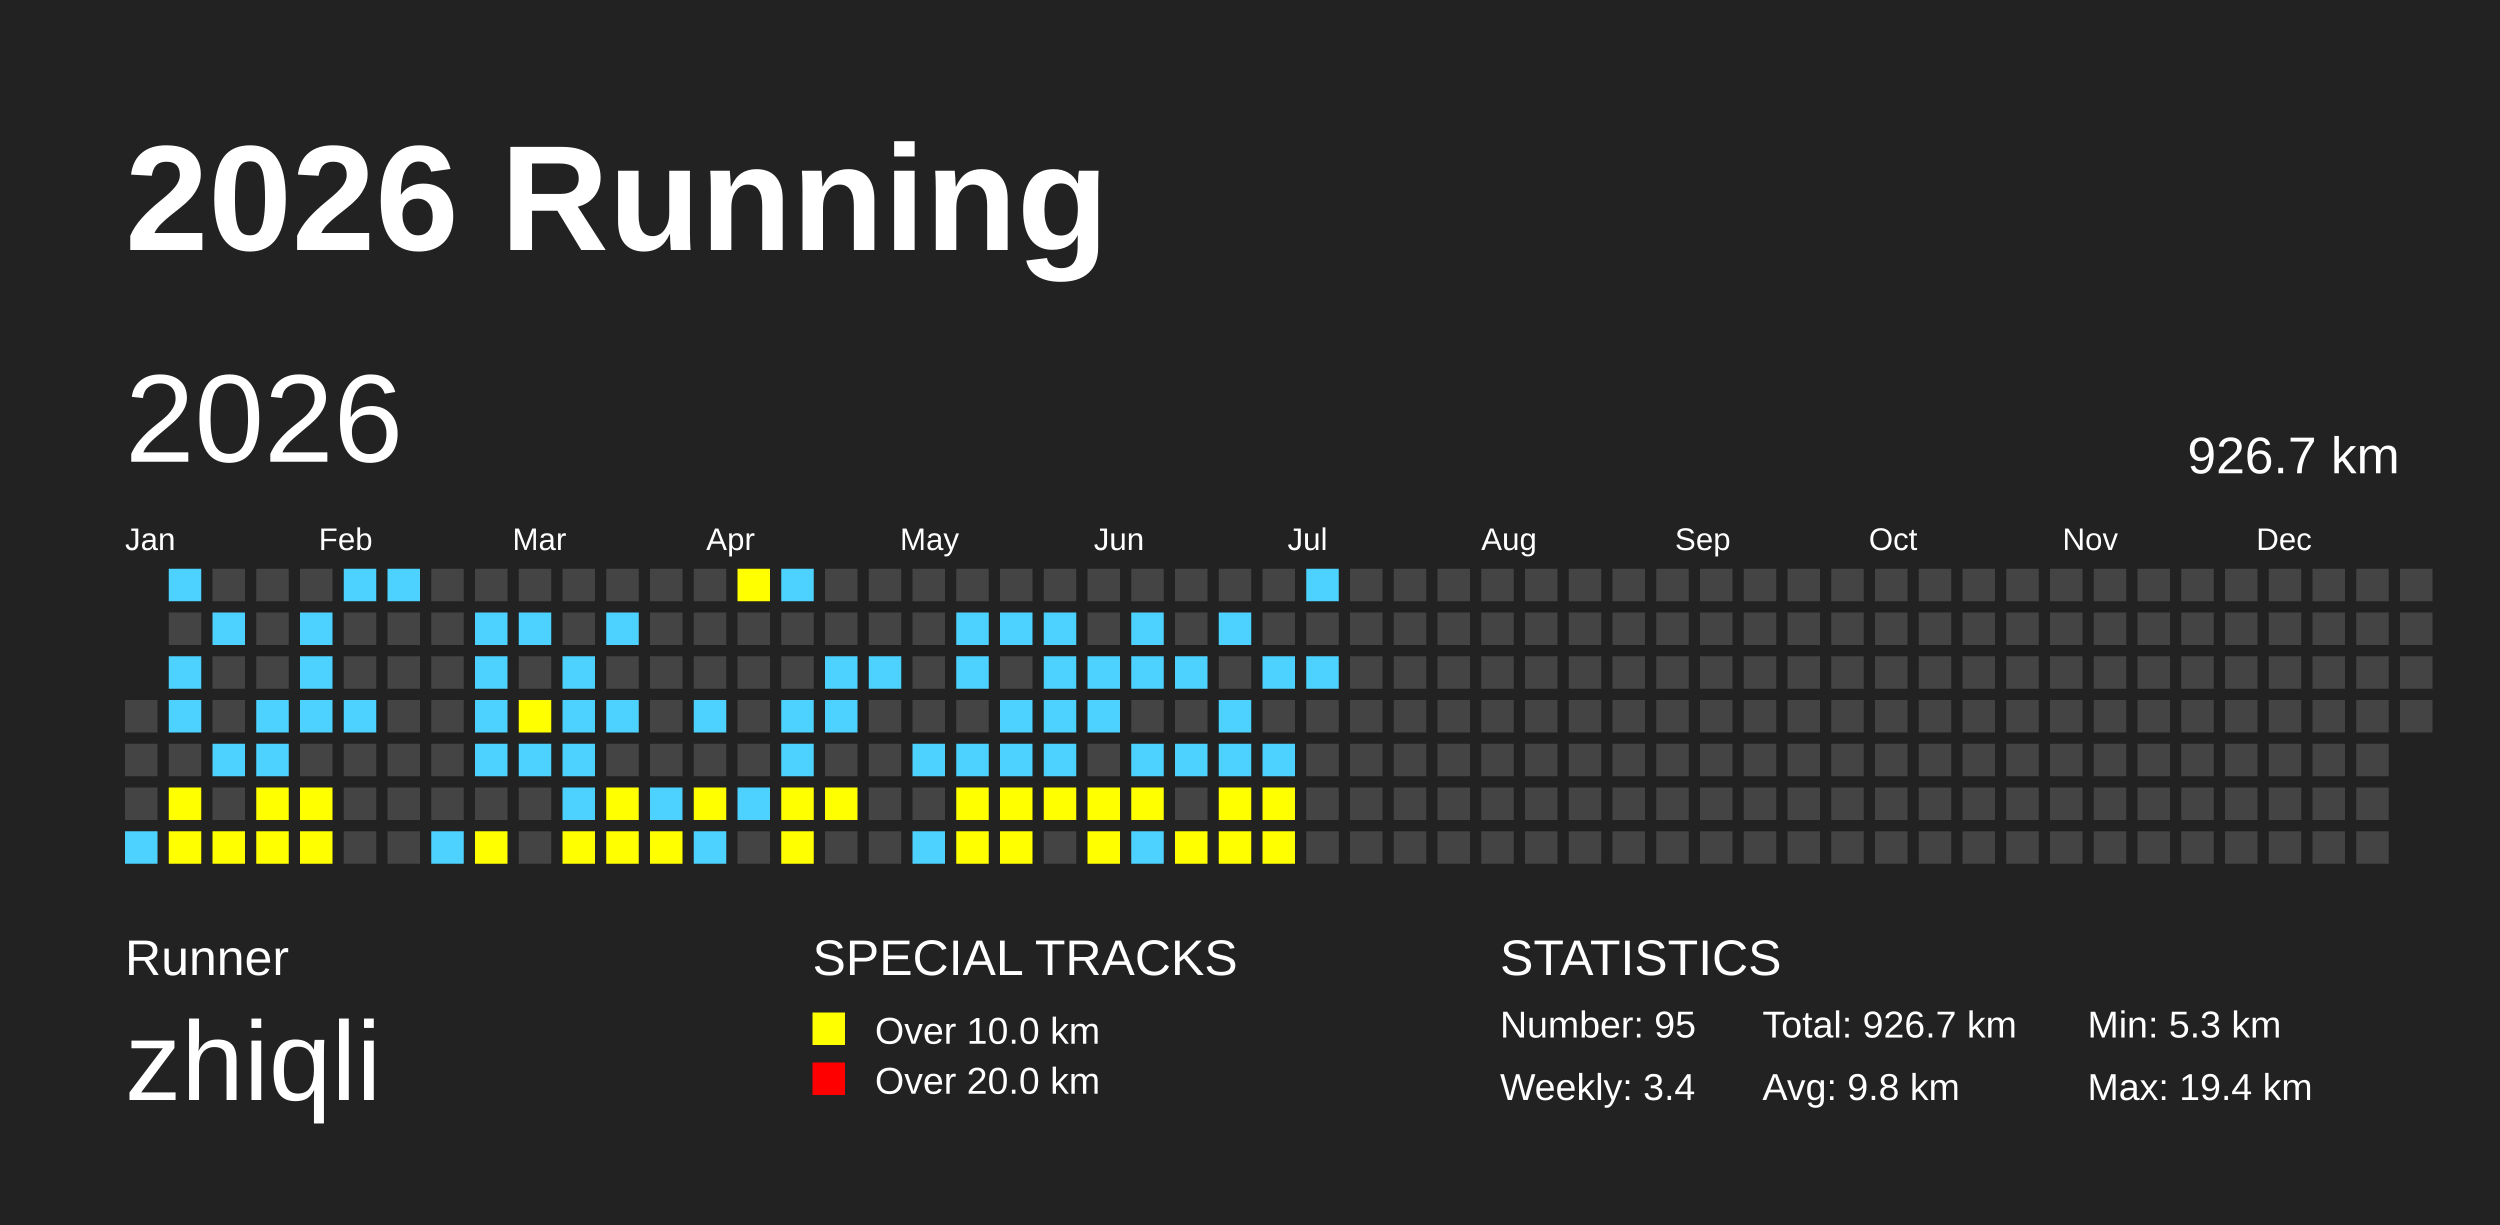
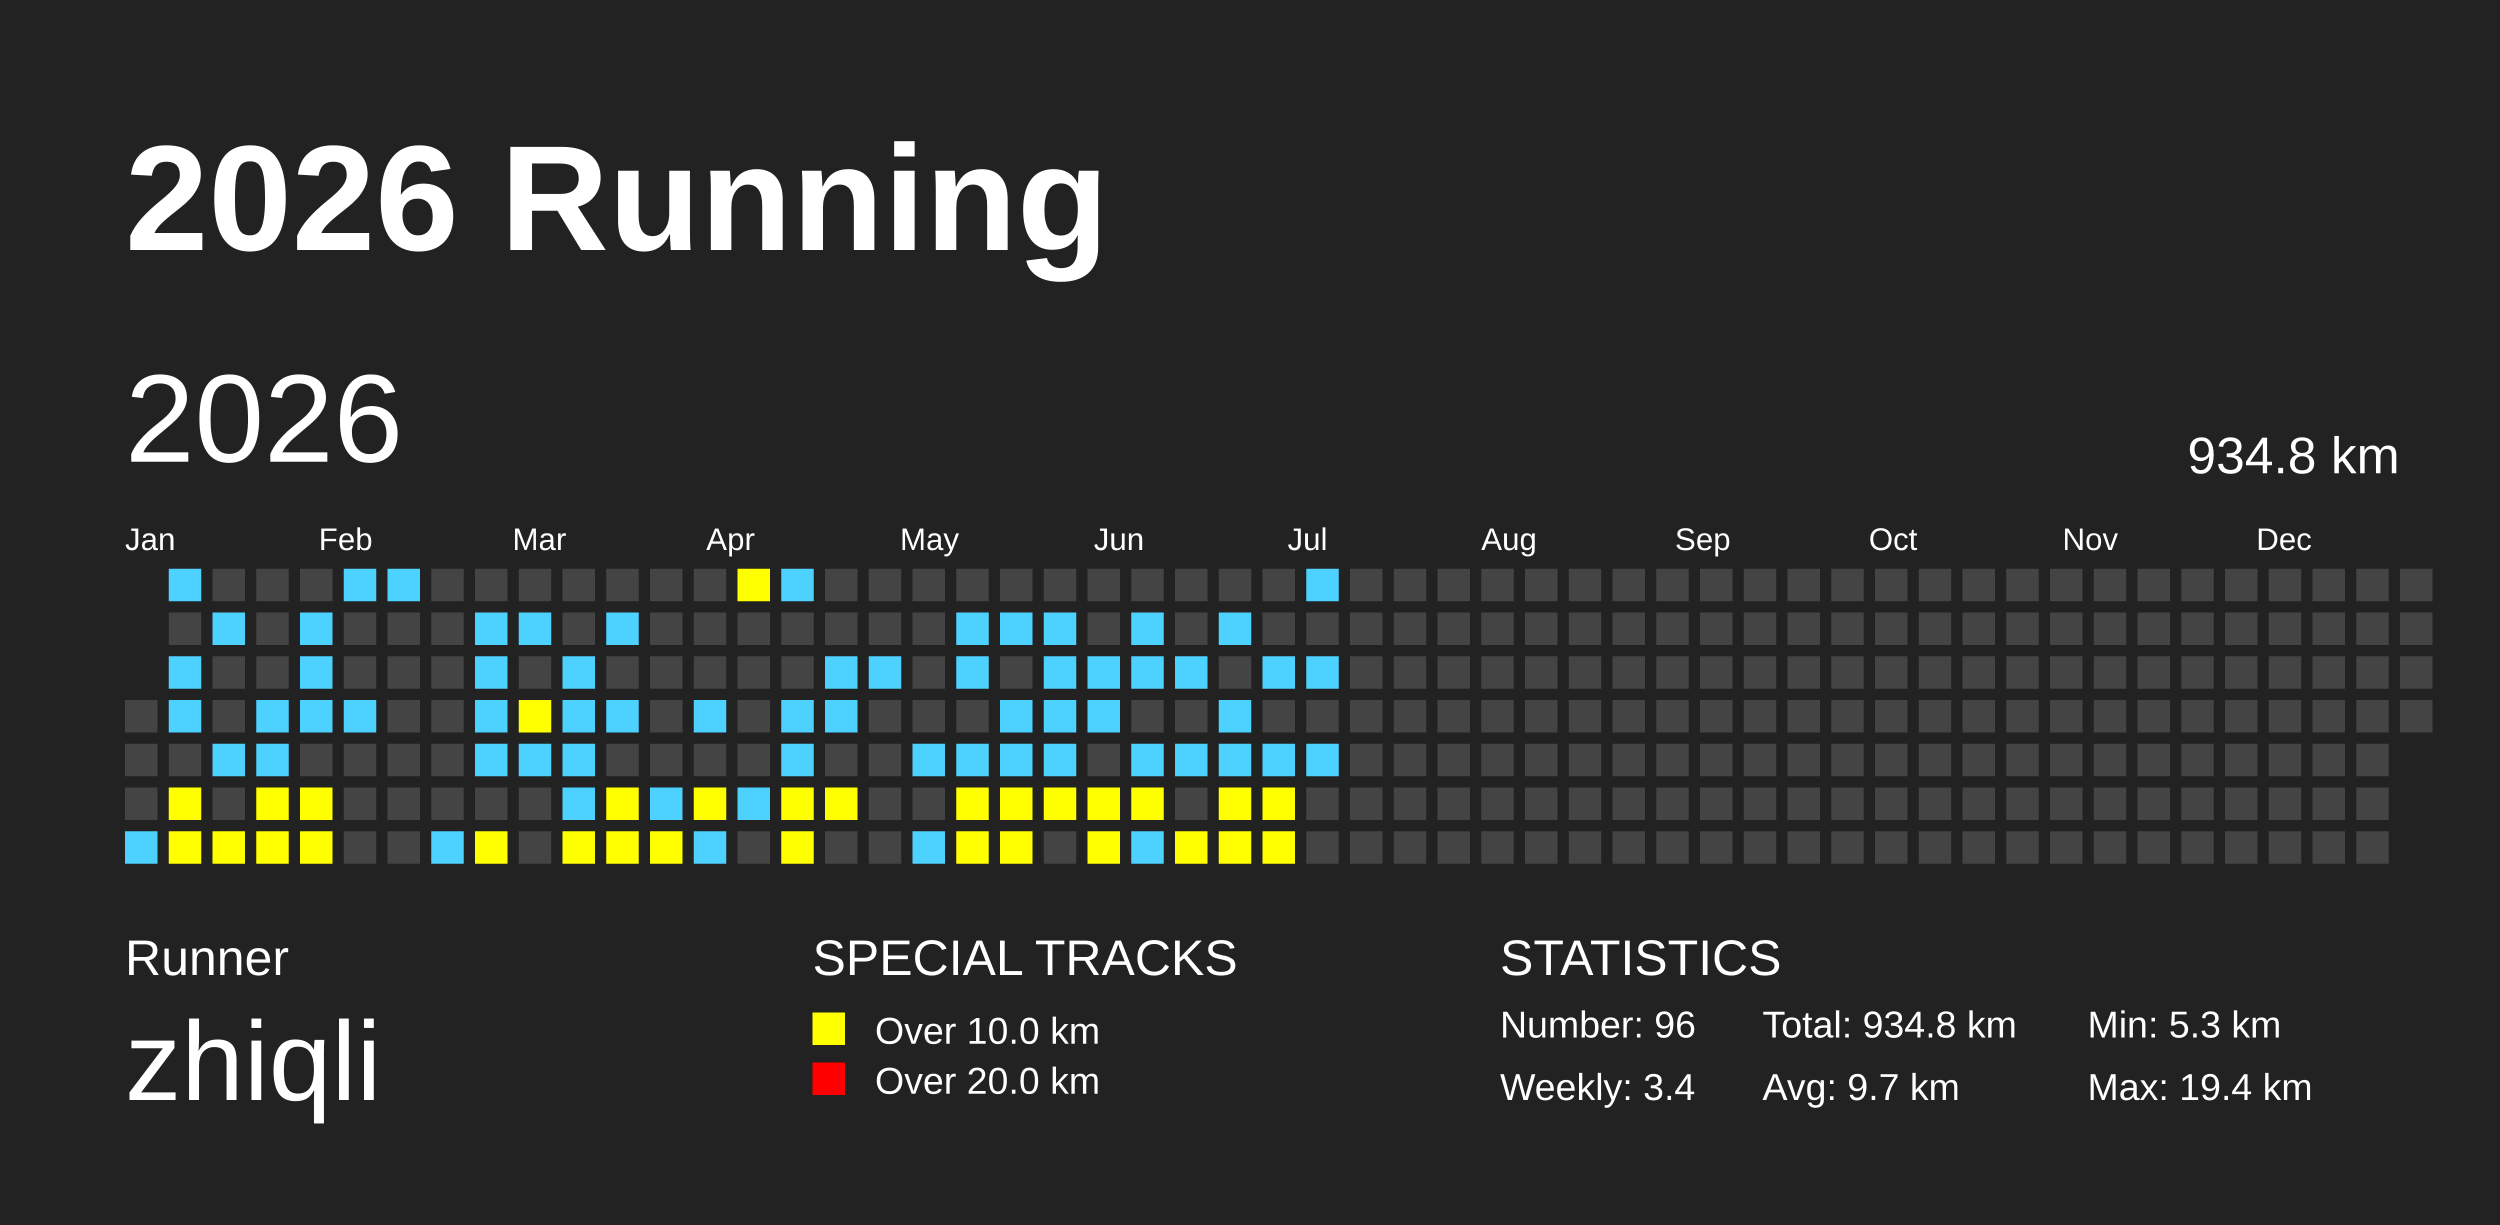
<svg xmlns="http://www.w3.org/2000/svg" baseProfile="full" height="98mm" version="1.1" viewBox="0,0,200,98" width="200mm">
  <defs />
  <rect fill="#222222" height="98" width="200" x="0" y="0" />
  <text fill="#FFFFFF" style="font-size:12px; font-family:Arial; font-weight:bold;" x="10" y="20">2026 Running</text>
  <text fill="#FFFFFF" style="font-size:4px; font-family:Arial" x="10" y="78">Runner</text>
  <text fill="#FFFFFF" style="font-size:9px; font-family:Arial" x="10" y="88">zhiqli</text>
  <text fill="#FFFFFF" style="font-size:4px; font-family:Arial" x="65" y="78">SPECIAL TRACKS</text>
  <rect fill="yellow" height="2.6" width="2.6" x="65" y="81" />
  <text fill="#FFFFFF" style="font-size:3px; font-family:Arial" x="70" y="83.5">Over 10.0 km</text>
  <rect fill="red" height="2.6" width="2.6" x="65" y="85" />
  <text fill="#FFFFFF" style="font-size:3px; font-family:Arial" x="70" y="87.5">Over 20.0 km</text>
  <text fill="#FFFFFF" style="font-size:4px; font-family:Arial" x="120" y="78">STATISTICS</text>
-   <text fill="#FFFFFF" style="font-size:3px; font-family:Arial" x="120" y="83">Number: 95</text>
+   <text fill="#FFFFFF" style="font-size:3px; font-family:Arial" x="120" y="83">Number: 96</text>
  <text fill="#FFFFFF" style="font-size:3px; font-family:Arial" x="120" y="88">Weekly: 3.4</text>
-   <text fill="#FFFFFF" style="font-size:3px; font-family:Arial" x="141" y="83">Total: 926.7 km</text>
-   <text fill="#FFFFFF" style="font-size:3px; font-family:Arial" x="141" y="88">Avg: 9.8 km</text>
+   <text fill="#FFFFFF" style="font-size:3px; font-family:Arial" x="141" y="83">Total: 934.8 km</text>
+   <text fill="#FFFFFF" style="font-size:3px; font-family:Arial" x="141" y="88">Avg: 9.7 km</text>
  <text fill="#FFFFFF" style="font-size:3px; font-family:Arial" x="167" y="83">Min: 5.3 km</text>
  <text fill="#FFFFFF" style="font-size:3px; font-family:Arial" x="167" y="88">Max: 19.4 km</text>
  <text dominant-baseline="hanging" fill="#FFFFFF" style="font-size:10.0px; font-family:Arial;" x="10" y="30">2026</text>
-   <text dominant-baseline="hanging" fill="#FFFFFF" style="font-size:4.125px; font-family:Arial;" x="175" y="35">926.7 km</text>
+   <text dominant-baseline="hanging" fill="#FFFFFF" style="font-size:4.125px; font-family:Arial;" x="175" y="35">934.8 km</text>
  <text fill="#FFFFFF" style="font-size:2.5px; font-family:Arial" x="10.0" y="44">Jan</text>
  <text fill="#FFFFFF" style="font-size:2.5px; font-family:Arial" x="25.5" y="44">Feb</text>
  <text fill="#FFFFFF" style="font-size:2.5px; font-family:Arial" x="41.0" y="44">Mar</text>
  <text fill="#FFFFFF" style="font-size:2.5px; font-family:Arial" x="56.5" y="44">Apr</text>
  <text fill="#FFFFFF" style="font-size:2.5px; font-family:Arial" x="72.0" y="44">May</text>
  <text fill="#FFFFFF" style="font-size:2.5px; font-family:Arial" x="87.5" y="44">Jun</text>
  <text fill="#FFFFFF" style="font-size:2.5px; font-family:Arial" x="103.0" y="44">Jul</text>
  <text fill="#FFFFFF" style="font-size:2.5px; font-family:Arial" x="118.5" y="44">Aug</text>
  <text fill="#FFFFFF" style="font-size:2.5px; font-family:Arial" x="134.0" y="44">Sep</text>
  <text fill="#FFFFFF" style="font-size:2.5px; font-family:Arial" x="149.5" y="44">Oct</text>
  <text fill="#FFFFFF" style="font-size:2.5px; font-family:Arial" x="165.0" y="44">Nov</text>
  <text fill="#FFFFFF" style="font-size:2.5px; font-family:Arial" x="180.5" y="44">Dec</text>
  <rect fill="#444444" height="2.6" width="2.6" x="10.0" y="56.0" />
  <rect fill="#444444" height="2.6" width="2.6" x="10.0" y="59.5" />
  <rect fill="#444444" height="2.6" width="2.6" x="10.0" y="63.0" />
  <rect fill="#4DD2FF" height="2.6" width="2.6" x="10.0" y="66.5" />
  <rect fill="#4DD2FF" height="2.6" width="2.6" x="13.5" y="45.5" />
  <rect fill="#444444" height="2.6" width="2.6" x="13.5" y="49.0" />
  <rect fill="#4DD2FF" height="2.6" width="2.6" x="13.5" y="52.5" />
  <rect fill="#4DD2FF" height="2.6" width="2.6" x="13.5" y="56.0" />
  <rect fill="#444444" height="2.6" width="2.6" x="13.5" y="59.5" />
  <rect fill="yellow" height="2.6" width="2.6" x="13.5" y="63.0" />
  <rect fill="yellow" height="2.6" width="2.6" x="13.5" y="66.5" />
  <rect fill="#444444" height="2.6" width="2.6" x="17.0" y="45.5" />
  <rect fill="#4DD2FF" height="2.6" width="2.6" x="17.0" y="49.0" />
  <rect fill="#444444" height="2.6" width="2.6" x="17.0" y="52.5" />
  <rect fill="#444444" height="2.6" width="2.6" x="17.0" y="56.0" />
  <rect fill="#4DD2FF" height="2.6" width="2.6" x="17.0" y="59.5" />
  <rect fill="#444444" height="2.6" width="2.6" x="17.0" y="63.0" />
  <rect fill="yellow" height="2.6" width="2.6" x="17.0" y="66.5" />
  <rect fill="#444444" height="2.6" width="2.6" x="20.5" y="45.5" />
  <rect fill="#444444" height="2.6" width="2.6" x="20.5" y="49.0" />
  <rect fill="#444444" height="2.6" width="2.6" x="20.5" y="52.5" />
  <rect fill="#4DD2FF" height="2.6" width="2.6" x="20.5" y="56.0" />
  <rect fill="#4DD2FF" height="2.6" width="2.6" x="20.5" y="59.5" />
  <rect fill="yellow" height="2.6" width="2.6" x="20.5" y="63.0" />
  <rect fill="yellow" height="2.6" width="2.6" x="20.5" y="66.5" />
  <rect fill="#444444" height="2.6" width="2.6" x="24.0" y="45.5" />
  <rect fill="#4DD2FF" height="2.6" width="2.6" x="24.0" y="49.0" />
  <rect fill="#4DD2FF" height="2.6" width="2.6" x="24.0" y="52.5" />
  <rect fill="#4DD2FF" height="2.6" width="2.6" x="24.0" y="56.0" />
  <rect fill="#444444" height="2.6" width="2.6" x="24.0" y="59.5" />
  <rect fill="yellow" height="2.6" width="2.6" x="24.0" y="63.0" />
  <rect fill="yellow" height="2.6" width="2.6" x="24.0" y="66.5" />
  <rect fill="#4DD2FF" height="2.6" width="2.6" x="27.5" y="45.5" />
  <rect fill="#444444" height="2.6" width="2.6" x="27.5" y="49.0" />
  <rect fill="#444444" height="2.6" width="2.6" x="27.5" y="52.5" />
  <rect fill="#4DD2FF" height="2.6" width="2.6" x="27.5" y="56.0" />
  <rect fill="#444444" height="2.6" width="2.6" x="27.5" y="59.5" />
  <rect fill="#444444" height="2.6" width="2.6" x="27.5" y="63.0" />
  <rect fill="#444444" height="2.6" width="2.6" x="27.5" y="66.5" />
  <rect fill="#4DD2FF" height="2.6" width="2.6" x="31.0" y="45.5" />
  <rect fill="#444444" height="2.6" width="2.6" x="31.0" y="49.0" />
  <rect fill="#444444" height="2.6" width="2.6" x="31.0" y="52.5" />
  <rect fill="#444444" height="2.6" width="2.6" x="31.0" y="56.0" />
  <rect fill="#444444" height="2.6" width="2.6" x="31.0" y="59.5" />
  <rect fill="#444444" height="2.6" width="2.6" x="31.0" y="63.0" />
  <rect fill="#444444" height="2.6" width="2.6" x="31.0" y="66.5" />
  <rect fill="#444444" height="2.6" width="2.6" x="34.5" y="45.5" />
  <rect fill="#444444" height="2.6" width="2.6" x="34.5" y="49.0" />
  <rect fill="#444444" height="2.6" width="2.6" x="34.5" y="52.5" />
  <rect fill="#444444" height="2.6" width="2.6" x="34.5" y="56.0" />
  <rect fill="#444444" height="2.6" width="2.6" x="34.5" y="59.5" />
  <rect fill="#444444" height="2.6" width="2.6" x="34.5" y="63.0" />
  <rect fill="#4DD2FF" height="2.6" width="2.6" x="34.5" y="66.5" />
  <rect fill="#444444" height="2.6" width="2.6" x="38.0" y="45.5" />
  <rect fill="#4DD2FF" height="2.6" width="2.6" x="38.0" y="49.0" />
  <rect fill="#4DD2FF" height="2.6" width="2.6" x="38.0" y="52.5" />
  <rect fill="#4DD2FF" height="2.6" width="2.6" x="38.0" y="56.0" />
  <rect fill="#4DD2FF" height="2.6" width="2.6" x="38.0" y="59.5" />
  <rect fill="#444444" height="2.6" width="2.6" x="38.0" y="63.0" />
  <rect fill="yellow" height="2.6" width="2.6" x="38.0" y="66.5" />
  <rect fill="#444444" height="2.6" width="2.6" x="41.5" y="45.5" />
  <rect fill="#4DD2FF" height="2.6" width="2.6" x="41.5" y="49.0" />
  <rect fill="#444444" height="2.6" width="2.6" x="41.5" y="52.5" />
  <rect fill="yellow" height="2.6" width="2.6" x="41.5" y="56.0" />
  <rect fill="#4DD2FF" height="2.6" width="2.6" x="41.5" y="59.5" />
  <rect fill="#444444" height="2.6" width="2.6" x="41.5" y="63.0" />
  <rect fill="#444444" height="2.6" width="2.6" x="41.5" y="66.5" />
  <rect fill="#444444" height="2.6" width="2.6" x="45.0" y="45.5" />
  <rect fill="#444444" height="2.6" width="2.6" x="45.0" y="49.0" />
  <rect fill="#4DD2FF" height="2.6" width="2.6" x="45.0" y="52.5" />
  <rect fill="#4DD2FF" height="2.6" width="2.6" x="45.0" y="56.0" />
  <rect fill="#4DD2FF" height="2.6" width="2.6" x="45.0" y="59.5" />
  <rect fill="#4DD2FF" height="2.6" width="2.6" x="45.0" y="63.0" />
  <rect fill="yellow" height="2.6" width="2.6" x="45.0" y="66.5" />
  <rect fill="#444444" height="2.6" width="2.6" x="48.5" y="45.5" />
  <rect fill="#4DD2FF" height="2.6" width="2.6" x="48.5" y="49.0" />
  <rect fill="#444444" height="2.6" width="2.6" x="48.5" y="52.5" />
  <rect fill="#4DD2FF" height="2.6" width="2.6" x="48.5" y="56.0" />
  <rect fill="#444444" height="2.6" width="2.6" x="48.5" y="59.5" />
  <rect fill="yellow" height="2.6" width="2.6" x="48.5" y="63.0" />
  <rect fill="yellow" height="2.6" width="2.6" x="48.5" y="66.5" />
  <rect fill="#444444" height="2.6" width="2.6" x="52.0" y="45.5" />
  <rect fill="#444444" height="2.6" width="2.6" x="52.0" y="49.0" />
  <rect fill="#444444" height="2.6" width="2.6" x="52.0" y="52.5" />
  <rect fill="#444444" height="2.6" width="2.6" x="52.0" y="56.0" />
  <rect fill="#444444" height="2.6" width="2.6" x="52.0" y="59.5" />
  <rect fill="#4DD2FF" height="2.6" width="2.6" x="52.0" y="63.0" />
  <rect fill="yellow" height="2.6" width="2.6" x="52.0" y="66.5" />
  <rect fill="#444444" height="2.6" width="2.6" x="55.5" y="45.5" />
  <rect fill="#444444" height="2.6" width="2.6" x="55.5" y="49.0" />
  <rect fill="#444444" height="2.6" width="2.6" x="55.5" y="52.5" />
  <rect fill="#4DD2FF" height="2.6" width="2.6" x="55.5" y="56.0" />
  <rect fill="#444444" height="2.6" width="2.6" x="55.5" y="59.5" />
  <rect fill="yellow" height="2.6" width="2.6" x="55.5" y="63.0" />
  <rect fill="#4DD2FF" height="2.6" width="2.6" x="55.5" y="66.5" />
  <rect fill="yellow" height="2.6" width="2.6" x="59.0" y="45.5" />
  <rect fill="#444444" height="2.6" width="2.6" x="59.0" y="49.0" />
  <rect fill="#444444" height="2.6" width="2.6" x="59.0" y="52.5" />
  <rect fill="#444444" height="2.6" width="2.6" x="59.0" y="56.0" />
  <rect fill="#444444" height="2.6" width="2.6" x="59.0" y="59.5" />
  <rect fill="#4DD2FF" height="2.6" width="2.6" x="59.0" y="63.0" />
  <rect fill="#444444" height="2.6" width="2.6" x="59.0" y="66.5" />
  <rect fill="#4DD2FF" height="2.6" width="2.6" x="62.5" y="45.5" />
  <rect fill="#444444" height="2.6" width="2.6" x="62.5" y="49.0" />
  <rect fill="#444444" height="2.6" width="2.6" x="62.5" y="52.5" />
  <rect fill="#4DD2FF" height="2.6" width="2.6" x="62.5" y="56.0" />
  <rect fill="#4DD2FF" height="2.6" width="2.6" x="62.5" y="59.5" />
  <rect fill="yellow" height="2.6" width="2.6" x="62.5" y="63.0" />
  <rect fill="yellow" height="2.6" width="2.6" x="62.5" y="66.5" />
  <rect fill="#444444" height="2.6" width="2.6" x="66.0" y="45.5" />
  <rect fill="#444444" height="2.6" width="2.6" x="66.0" y="49.0" />
  <rect fill="#4DD2FF" height="2.6" width="2.6" x="66.0" y="52.5" />
  <rect fill="#4DD2FF" height="2.6" width="2.6" x="66.0" y="56.0" />
  <rect fill="#444444" height="2.6" width="2.6" x="66.0" y="59.5" />
  <rect fill="yellow" height="2.6" width="2.6" x="66.0" y="63.0" />
  <rect fill="#444444" height="2.6" width="2.6" x="66.0" y="66.5" />
  <rect fill="#444444" height="2.6" width="2.6" x="69.5" y="45.5" />
  <rect fill="#444444" height="2.6" width="2.6" x="69.5" y="49.0" />
  <rect fill="#4DD2FF" height="2.6" width="2.6" x="69.5" y="52.5" />
  <rect fill="#444444" height="2.6" width="2.6" x="69.5" y="56.0" />
  <rect fill="#444444" height="2.6" width="2.6" x="69.5" y="59.5" />
  <rect fill="#444444" height="2.6" width="2.6" x="69.5" y="63.0" />
  <rect fill="#444444" height="2.6" width="2.6" x="69.5" y="66.5" />
  <rect fill="#444444" height="2.6" width="2.6" x="73.0" y="45.5" />
  <rect fill="#444444" height="2.6" width="2.6" x="73.0" y="49.0" />
  <rect fill="#444444" height="2.6" width="2.6" x="73.0" y="52.5" />
  <rect fill="#444444" height="2.6" width="2.6" x="73.0" y="56.0" />
  <rect fill="#4DD2FF" height="2.6" width="2.6" x="73.0" y="59.5" />
  <rect fill="#444444" height="2.6" width="2.6" x="73.0" y="63.0" />
  <rect fill="#4DD2FF" height="2.6" width="2.6" x="73.0" y="66.5" />
  <rect fill="#444444" height="2.6" width="2.6" x="76.5" y="45.5" />
  <rect fill="#4DD2FF" height="2.6" width="2.6" x="76.5" y="49.0" />
  <rect fill="#4DD2FF" height="2.6" width="2.6" x="76.5" y="52.5" />
  <rect fill="#444444" height="2.6" width="2.6" x="76.5" y="56.0" />
  <rect fill="#4DD2FF" height="2.6" width="2.6" x="76.5" y="59.5" />
  <rect fill="yellow" height="2.6" width="2.6" x="76.5" y="63.0" />
  <rect fill="yellow" height="2.6" width="2.6" x="76.5" y="66.5" />
  <rect fill="#444444" height="2.6" width="2.6" x="80.0" y="45.5" />
  <rect fill="#4DD2FF" height="2.6" width="2.6" x="80.0" y="49.0" />
  <rect fill="#444444" height="2.6" width="2.6" x="80.0" y="52.5" />
  <rect fill="#4DD2FF" height="2.6" width="2.6" x="80.0" y="56.0" />
  <rect fill="#4DD2FF" height="2.6" width="2.6" x="80.0" y="59.5" />
  <rect fill="yellow" height="2.6" width="2.6" x="80.0" y="63.0" />
  <rect fill="yellow" height="2.6" width="2.6" x="80.0" y="66.5" />
  <rect fill="#444444" height="2.6" width="2.6" x="83.5" y="45.5" />
  <rect fill="#4DD2FF" height="2.6" width="2.6" x="83.5" y="49.0" />
  <rect fill="#4DD2FF" height="2.6" width="2.6" x="83.5" y="52.5" />
  <rect fill="#4DD2FF" height="2.6" width="2.6" x="83.5" y="56.0" />
  <rect fill="#4DD2FF" height="2.6" width="2.6" x="83.5" y="59.5" />
  <rect fill="yellow" height="2.6" width="2.6" x="83.5" y="63.0" />
  <rect fill="#444444" height="2.6" width="2.6" x="83.5" y="66.5" />
  <rect fill="#444444" height="2.6" width="2.6" x="87.0" y="45.5" />
  <rect fill="#444444" height="2.6" width="2.6" x="87.0" y="49.0" />
  <rect fill="#4DD2FF" height="2.6" width="2.6" x="87.0" y="52.5" />
  <rect fill="#4DD2FF" height="2.6" width="2.6" x="87.0" y="56.0" />
  <rect fill="#444444" height="2.6" width="2.6" x="87.0" y="59.5" />
  <rect fill="yellow" height="2.6" width="2.6" x="87.0" y="63.0" />
  <rect fill="yellow" height="2.6" width="2.6" x="87.0" y="66.5" />
  <rect fill="#444444" height="2.6" width="2.6" x="90.5" y="45.5" />
  <rect fill="#4DD2FF" height="2.6" width="2.6" x="90.5" y="49.0" />
  <rect fill="#4DD2FF" height="2.6" width="2.6" x="90.5" y="52.5" />
  <rect fill="#444444" height="2.6" width="2.6" x="90.5" y="56.0" />
  <rect fill="#4DD2FF" height="2.6" width="2.6" x="90.5" y="59.5" />
  <rect fill="yellow" height="2.6" width="2.6" x="90.5" y="63.0" />
  <rect fill="#4DD2FF" height="2.6" width="2.6" x="90.5" y="66.5" />
  <rect fill="#444444" height="2.6" width="2.6" x="94.0" y="45.5" />
  <rect fill="#444444" height="2.6" width="2.6" x="94.0" y="49.0" />
  <rect fill="#4DD2FF" height="2.6" width="2.6" x="94.0" y="52.5" />
  <rect fill="#444444" height="2.6" width="2.6" x="94.0" y="56.0" />
  <rect fill="#4DD2FF" height="2.6" width="2.6" x="94.0" y="59.5" />
  <rect fill="#444444" height="2.6" width="2.6" x="94.0" y="63.0" />
  <rect fill="yellow" height="2.6" width="2.6" x="94.0" y="66.5" />
  <rect fill="#444444" height="2.6" width="2.6" x="97.5" y="45.5" />
  <rect fill="#4DD2FF" height="2.6" width="2.6" x="97.5" y="49.0" />
  <rect fill="#444444" height="2.6" width="2.6" x="97.5" y="52.5" />
  <rect fill="#4DD2FF" height="2.6" width="2.6" x="97.5" y="56.0" />
  <rect fill="#4DD2FF" height="2.6" width="2.6" x="97.5" y="59.5" />
  <rect fill="yellow" height="2.6" width="2.6" x="97.5" y="63.0" />
  <rect fill="yellow" height="2.6" width="2.6" x="97.5" y="66.5" />
  <rect fill="#444444" height="2.6" width="2.6" x="101.0" y="45.5" />
  <rect fill="#444444" height="2.6" width="2.6" x="101.0" y="49.0" />
  <rect fill="#4DD2FF" height="2.6" width="2.6" x="101.0" y="52.5" />
  <rect fill="#444444" height="2.6" width="2.6" x="101.0" y="56.0" />
  <rect fill="#4DD2FF" height="2.6" width="2.6" x="101.0" y="59.5" />
  <rect fill="yellow" height="2.6" width="2.6" x="101.0" y="63.0" />
  <rect fill="yellow" height="2.6" width="2.6" x="101.0" y="66.5" />
  <rect fill="#4DD2FF" height="2.6" width="2.6" x="104.5" y="45.5" />
  <rect fill="#444444" height="2.6" width="2.6" x="104.5" y="49.0" />
  <rect fill="#4DD2FF" height="2.6" width="2.6" x="104.5" y="52.5" />
  <rect fill="#444444" height="2.6" width="2.6" x="104.5" y="56.0" />
-   <rect fill="#444444" height="2.6" width="2.6" x="104.5" y="59.5" />
+   <rect fill="#4DD2FF" height="2.6" width="2.6" x="104.5" y="59.5" />
  <rect fill="#444444" height="2.6" width="2.6" x="104.5" y="63.0" />
  <rect fill="#444444" height="2.6" width="2.6" x="104.5" y="66.5" />
  <rect fill="#444444" height="2.6" width="2.6" x="108.0" y="45.5" />
  <rect fill="#444444" height="2.6" width="2.6" x="108.0" y="49.0" />
  <rect fill="#444444" height="2.6" width="2.6" x="108.0" y="52.5" />
  <rect fill="#444444" height="2.6" width="2.6" x="108.0" y="56.0" />
  <rect fill="#444444" height="2.6" width="2.6" x="108.0" y="59.5" />
  <rect fill="#444444" height="2.6" width="2.6" x="108.0" y="63.0" />
  <rect fill="#444444" height="2.6" width="2.6" x="108.0" y="66.5" />
  <rect fill="#444444" height="2.6" width="2.6" x="111.5" y="45.5" />
  <rect fill="#444444" height="2.6" width="2.6" x="111.5" y="49.0" />
  <rect fill="#444444" height="2.6" width="2.6" x="111.5" y="52.5" />
  <rect fill="#444444" height="2.6" width="2.6" x="111.5" y="56.0" />
  <rect fill="#444444" height="2.6" width="2.6" x="111.5" y="59.5" />
  <rect fill="#444444" height="2.6" width="2.6" x="111.5" y="63.0" />
  <rect fill="#444444" height="2.6" width="2.6" x="111.5" y="66.5" />
  <rect fill="#444444" height="2.6" width="2.6" x="115.0" y="45.5" />
  <rect fill="#444444" height="2.6" width="2.6" x="115.0" y="49.0" />
  <rect fill="#444444" height="2.6" width="2.6" x="115.0" y="52.5" />
  <rect fill="#444444" height="2.6" width="2.6" x="115.0" y="56.0" />
  <rect fill="#444444" height="2.6" width="2.6" x="115.0" y="59.5" />
  <rect fill="#444444" height="2.6" width="2.6" x="115.0" y="63.0" />
  <rect fill="#444444" height="2.6" width="2.6" x="115.0" y="66.5" />
  <rect fill="#444444" height="2.6" width="2.6" x="118.5" y="45.5" />
  <rect fill="#444444" height="2.6" width="2.6" x="118.5" y="49.0" />
  <rect fill="#444444" height="2.6" width="2.6" x="118.5" y="52.5" />
  <rect fill="#444444" height="2.6" width="2.6" x="118.5" y="56.0" />
  <rect fill="#444444" height="2.6" width="2.6" x="118.5" y="59.5" />
  <rect fill="#444444" height="2.6" width="2.6" x="118.5" y="63.0" />
  <rect fill="#444444" height="2.6" width="2.6" x="118.5" y="66.5" />
  <rect fill="#444444" height="2.6" width="2.6" x="122.0" y="45.5" />
  <rect fill="#444444" height="2.6" width="2.6" x="122.0" y="49.0" />
  <rect fill="#444444" height="2.6" width="2.6" x="122.0" y="52.5" />
  <rect fill="#444444" height="2.6" width="2.6" x="122.0" y="56.0" />
  <rect fill="#444444" height="2.6" width="2.6" x="122.0" y="59.5" />
  <rect fill="#444444" height="2.6" width="2.6" x="122.0" y="63.0" />
  <rect fill="#444444" height="2.6" width="2.6" x="122.0" y="66.5" />
  <rect fill="#444444" height="2.6" width="2.6" x="125.5" y="45.5" />
  <rect fill="#444444" height="2.6" width="2.6" x="125.5" y="49.0" />
  <rect fill="#444444" height="2.6" width="2.6" x="125.5" y="52.5" />
  <rect fill="#444444" height="2.6" width="2.6" x="125.5" y="56.0" />
  <rect fill="#444444" height="2.6" width="2.6" x="125.5" y="59.5" />
  <rect fill="#444444" height="2.6" width="2.6" x="125.5" y="63.0" />
  <rect fill="#444444" height="2.6" width="2.6" x="125.5" y="66.5" />
  <rect fill="#444444" height="2.6" width="2.6" x="129.0" y="45.5" />
  <rect fill="#444444" height="2.6" width="2.6" x="129.0" y="49.0" />
  <rect fill="#444444" height="2.6" width="2.6" x="129.0" y="52.5" />
  <rect fill="#444444" height="2.6" width="2.6" x="129.0" y="56.0" />
  <rect fill="#444444" height="2.6" width="2.6" x="129.0" y="59.5" />
  <rect fill="#444444" height="2.6" width="2.6" x="129.0" y="63.0" />
  <rect fill="#444444" height="2.6" width="2.6" x="129.0" y="66.5" />
  <rect fill="#444444" height="2.6" width="2.6" x="132.5" y="45.5" />
  <rect fill="#444444" height="2.6" width="2.6" x="132.5" y="49.0" />
  <rect fill="#444444" height="2.6" width="2.6" x="132.5" y="52.5" />
  <rect fill="#444444" height="2.6" width="2.6" x="132.5" y="56.0" />
  <rect fill="#444444" height="2.6" width="2.6" x="132.5" y="59.5" />
  <rect fill="#444444" height="2.6" width="2.6" x="132.5" y="63.0" />
  <rect fill="#444444" height="2.6" width="2.6" x="132.5" y="66.5" />
  <rect fill="#444444" height="2.6" width="2.6" x="136.0" y="45.5" />
  <rect fill="#444444" height="2.6" width="2.6" x="136.0" y="49.0" />
  <rect fill="#444444" height="2.6" width="2.6" x="136.0" y="52.5" />
  <rect fill="#444444" height="2.6" width="2.6" x="136.0" y="56.0" />
  <rect fill="#444444" height="2.6" width="2.6" x="136.0" y="59.5" />
  <rect fill="#444444" height="2.6" width="2.6" x="136.0" y="63.0" />
  <rect fill="#444444" height="2.6" width="2.6" x="136.0" y="66.5" />
  <rect fill="#444444" height="2.6" width="2.6" x="139.5" y="45.5" />
  <rect fill="#444444" height="2.6" width="2.6" x="139.5" y="49.0" />
  <rect fill="#444444" height="2.6" width="2.6" x="139.5" y="52.5" />
  <rect fill="#444444" height="2.6" width="2.6" x="139.5" y="56.0" />
  <rect fill="#444444" height="2.6" width="2.6" x="139.5" y="59.5" />
  <rect fill="#444444" height="2.6" width="2.6" x="139.5" y="63.0" />
  <rect fill="#444444" height="2.6" width="2.6" x="139.5" y="66.5" />
  <rect fill="#444444" height="2.6" width="2.6" x="143.0" y="45.5" />
  <rect fill="#444444" height="2.6" width="2.6" x="143.0" y="49.0" />
  <rect fill="#444444" height="2.6" width="2.6" x="143.0" y="52.5" />
  <rect fill="#444444" height="2.6" width="2.6" x="143.0" y="56.0" />
  <rect fill="#444444" height="2.6" width="2.6" x="143.0" y="59.5" />
  <rect fill="#444444" height="2.6" width="2.6" x="143.0" y="63.0" />
  <rect fill="#444444" height="2.6" width="2.6" x="143.0" y="66.5" />
  <rect fill="#444444" height="2.6" width="2.6" x="146.5" y="45.5" />
  <rect fill="#444444" height="2.6" width="2.6" x="146.5" y="49.0" />
  <rect fill="#444444" height="2.6" width="2.6" x="146.5" y="52.5" />
  <rect fill="#444444" height="2.6" width="2.6" x="146.5" y="56.0" />
  <rect fill="#444444" height="2.6" width="2.6" x="146.5" y="59.5" />
  <rect fill="#444444" height="2.6" width="2.6" x="146.5" y="63.0" />
  <rect fill="#444444" height="2.6" width="2.6" x="146.5" y="66.5" />
  <rect fill="#444444" height="2.6" width="2.6" x="150.0" y="45.5" />
  <rect fill="#444444" height="2.6" width="2.6" x="150.0" y="49.0" />
  <rect fill="#444444" height="2.6" width="2.6" x="150.0" y="52.5" />
  <rect fill="#444444" height="2.6" width="2.6" x="150.0" y="56.0" />
  <rect fill="#444444" height="2.6" width="2.6" x="150.0" y="59.5" />
  <rect fill="#444444" height="2.6" width="2.6" x="150.0" y="63.0" />
  <rect fill="#444444" height="2.6" width="2.6" x="150.0" y="66.5" />
  <rect fill="#444444" height="2.6" width="2.6" x="153.5" y="45.5" />
  <rect fill="#444444" height="2.6" width="2.6" x="153.5" y="49.0" />
  <rect fill="#444444" height="2.6" width="2.6" x="153.5" y="52.5" />
  <rect fill="#444444" height="2.6" width="2.6" x="153.5" y="56.0" />
  <rect fill="#444444" height="2.6" width="2.6" x="153.5" y="59.5" />
  <rect fill="#444444" height="2.6" width="2.6" x="153.5" y="63.0" />
  <rect fill="#444444" height="2.6" width="2.6" x="153.5" y="66.5" />
  <rect fill="#444444" height="2.6" width="2.6" x="157.0" y="45.5" />
  <rect fill="#444444" height="2.6" width="2.6" x="157.0" y="49.0" />
  <rect fill="#444444" height="2.6" width="2.6" x="157.0" y="52.5" />
  <rect fill="#444444" height="2.6" width="2.6" x="157.0" y="56.0" />
  <rect fill="#444444" height="2.6" width="2.6" x="157.0" y="59.5" />
  <rect fill="#444444" height="2.6" width="2.6" x="157.0" y="63.0" />
  <rect fill="#444444" height="2.6" width="2.6" x="157.0" y="66.5" />
  <rect fill="#444444" height="2.6" width="2.6" x="160.5" y="45.5" />
  <rect fill="#444444" height="2.6" width="2.6" x="160.5" y="49.0" />
  <rect fill="#444444" height="2.6" width="2.6" x="160.5" y="52.5" />
  <rect fill="#444444" height="2.6" width="2.6" x="160.5" y="56.0" />
  <rect fill="#444444" height="2.6" width="2.6" x="160.5" y="59.5" />
  <rect fill="#444444" height="2.6" width="2.6" x="160.5" y="63.0" />
  <rect fill="#444444" height="2.6" width="2.6" x="160.5" y="66.5" />
  <rect fill="#444444" height="2.6" width="2.6" x="164.0" y="45.5" />
  <rect fill="#444444" height="2.6" width="2.6" x="164.0" y="49.0" />
  <rect fill="#444444" height="2.6" width="2.6" x="164.0" y="52.5" />
  <rect fill="#444444" height="2.6" width="2.6" x="164.0" y="56.0" />
  <rect fill="#444444" height="2.6" width="2.6" x="164.0" y="59.5" />
  <rect fill="#444444" height="2.6" width="2.6" x="164.0" y="63.0" />
  <rect fill="#444444" height="2.6" width="2.6" x="164.0" y="66.5" />
  <rect fill="#444444" height="2.6" width="2.6" x="167.5" y="45.5" />
  <rect fill="#444444" height="2.6" width="2.6" x="167.5" y="49.0" />
  <rect fill="#444444" height="2.6" width="2.6" x="167.5" y="52.5" />
  <rect fill="#444444" height="2.6" width="2.6" x="167.5" y="56.0" />
  <rect fill="#444444" height="2.6" width="2.6" x="167.5" y="59.5" />
  <rect fill="#444444" height="2.6" width="2.6" x="167.5" y="63.0" />
  <rect fill="#444444" height="2.6" width="2.6" x="167.5" y="66.5" />
  <rect fill="#444444" height="2.6" width="2.6" x="171.0" y="45.5" />
  <rect fill="#444444" height="2.6" width="2.6" x="171.0" y="49.0" />
  <rect fill="#444444" height="2.6" width="2.6" x="171.0" y="52.5" />
  <rect fill="#444444" height="2.6" width="2.6" x="171.0" y="56.0" />
  <rect fill="#444444" height="2.6" width="2.6" x="171.0" y="59.5" />
  <rect fill="#444444" height="2.6" width="2.6" x="171.0" y="63.0" />
  <rect fill="#444444" height="2.6" width="2.6" x="171.0" y="66.5" />
  <rect fill="#444444" height="2.6" width="2.6" x="174.5" y="45.5" />
  <rect fill="#444444" height="2.6" width="2.6" x="174.5" y="49.0" />
  <rect fill="#444444" height="2.6" width="2.6" x="174.5" y="52.5" />
  <rect fill="#444444" height="2.6" width="2.6" x="174.5" y="56.0" />
  <rect fill="#444444" height="2.6" width="2.6" x="174.5" y="59.5" />
  <rect fill="#444444" height="2.6" width="2.6" x="174.5" y="63.0" />
  <rect fill="#444444" height="2.6" width="2.6" x="174.5" y="66.5" />
  <rect fill="#444444" height="2.6" width="2.6" x="178.0" y="45.5" />
  <rect fill="#444444" height="2.6" width="2.6" x="178.0" y="49.0" />
  <rect fill="#444444" height="2.6" width="2.6" x="178.0" y="52.5" />
  <rect fill="#444444" height="2.6" width="2.6" x="178.0" y="56.0" />
  <rect fill="#444444" height="2.6" width="2.6" x="178.0" y="59.5" />
  <rect fill="#444444" height="2.6" width="2.6" x="178.0" y="63.0" />
  <rect fill="#444444" height="2.6" width="2.6" x="178.0" y="66.5" />
  <rect fill="#444444" height="2.6" width="2.6" x="181.5" y="45.5" />
  <rect fill="#444444" height="2.6" width="2.6" x="181.5" y="49.0" />
  <rect fill="#444444" height="2.6" width="2.6" x="181.5" y="52.5" />
  <rect fill="#444444" height="2.6" width="2.6" x="181.5" y="56.0" />
  <rect fill="#444444" height="2.6" width="2.6" x="181.5" y="59.5" />
  <rect fill="#444444" height="2.6" width="2.6" x="181.5" y="63.0" />
  <rect fill="#444444" height="2.6" width="2.6" x="181.5" y="66.5" />
  <rect fill="#444444" height="2.6" width="2.6" x="185.0" y="45.5" />
  <rect fill="#444444" height="2.6" width="2.6" x="185.0" y="49.0" />
  <rect fill="#444444" height="2.6" width="2.6" x="185.0" y="52.5" />
  <rect fill="#444444" height="2.6" width="2.6" x="185.0" y="56.0" />
  <rect fill="#444444" height="2.6" width="2.6" x="185.0" y="59.5" />
  <rect fill="#444444" height="2.6" width="2.6" x="185.0" y="63.0" />
  <rect fill="#444444" height="2.6" width="2.6" x="185.0" y="66.5" />
  <rect fill="#444444" height="2.6" width="2.6" x="188.5" y="45.5" />
  <rect fill="#444444" height="2.6" width="2.6" x="188.5" y="49.0" />
  <rect fill="#444444" height="2.6" width="2.6" x="188.5" y="52.5" />
  <rect fill="#444444" height="2.6" width="2.6" x="188.5" y="56.0" />
  <rect fill="#444444" height="2.6" width="2.6" x="188.5" y="59.5" />
  <rect fill="#444444" height="2.6" width="2.6" x="188.5" y="63.0" />
  <rect fill="#444444" height="2.6" width="2.6" x="188.5" y="66.5" />
  <rect fill="#444444" height="2.6" width="2.6" x="192.0" y="45.5" />
  <rect fill="#444444" height="2.6" width="2.6" x="192.0" y="49.0" />
  <rect fill="#444444" height="2.6" width="2.6" x="192.0" y="52.5" />
  <rect fill="#444444" height="2.6" width="2.6" x="192.0" y="56.0" />
</svg>
